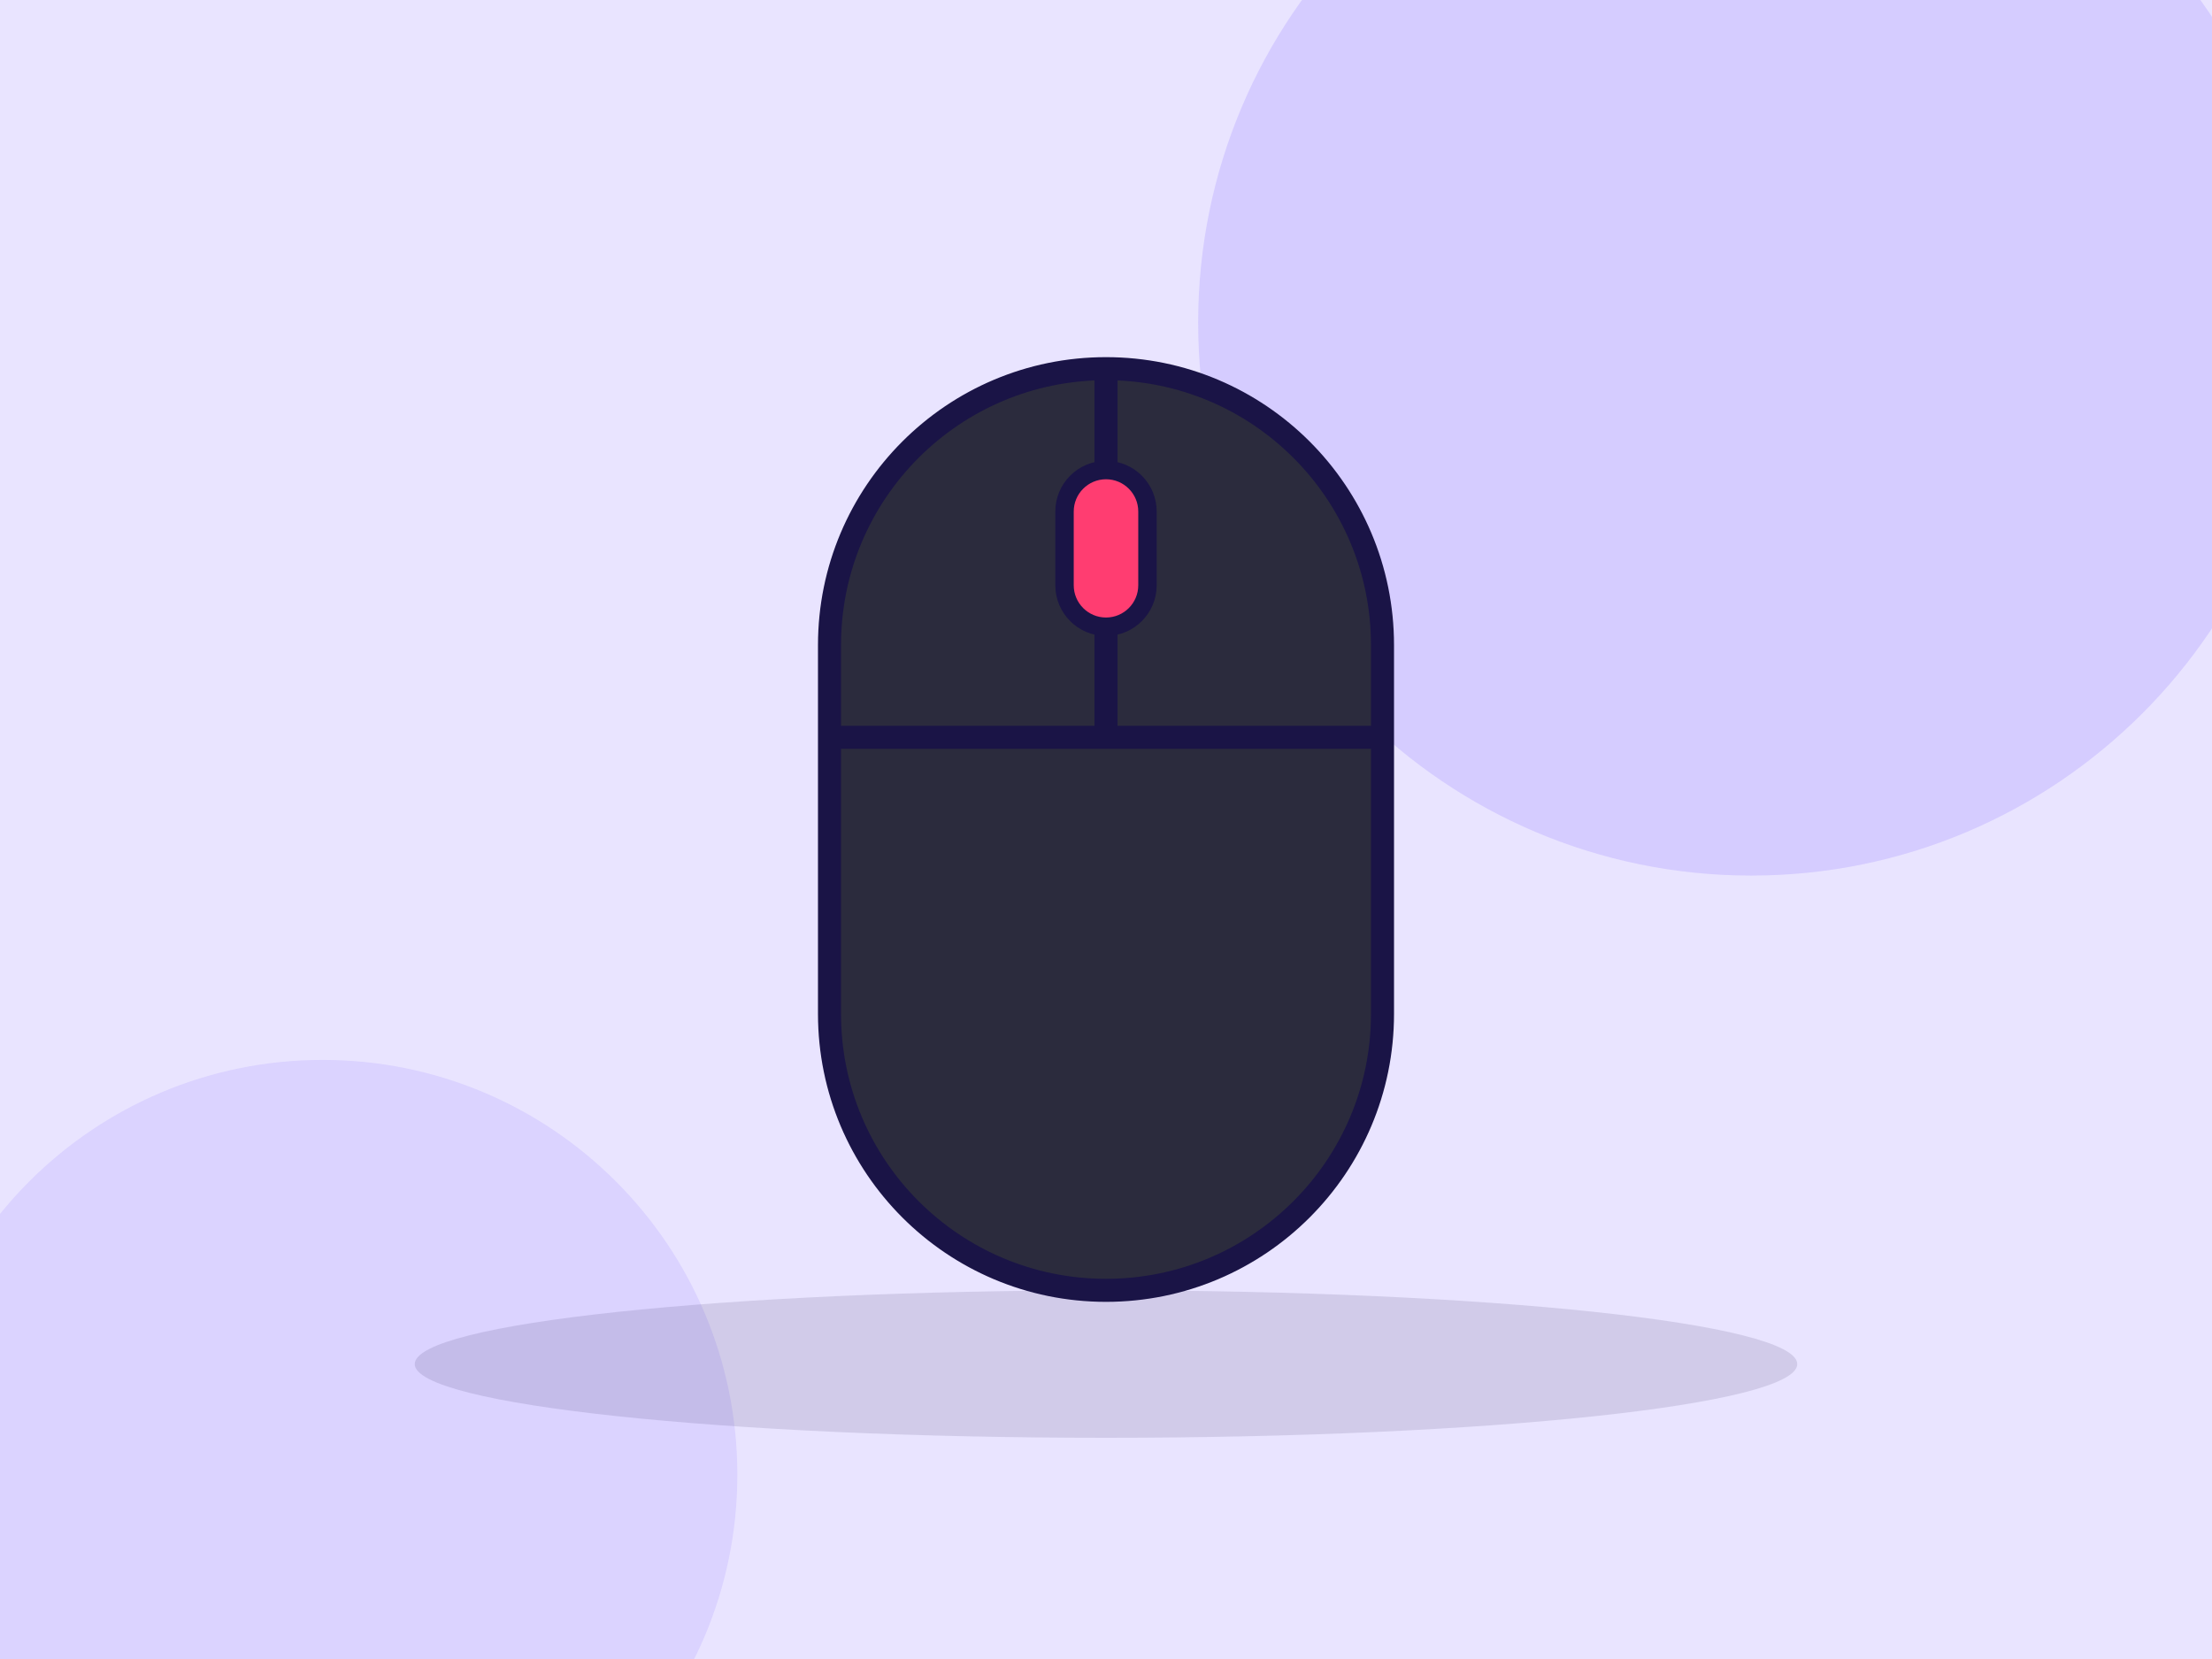
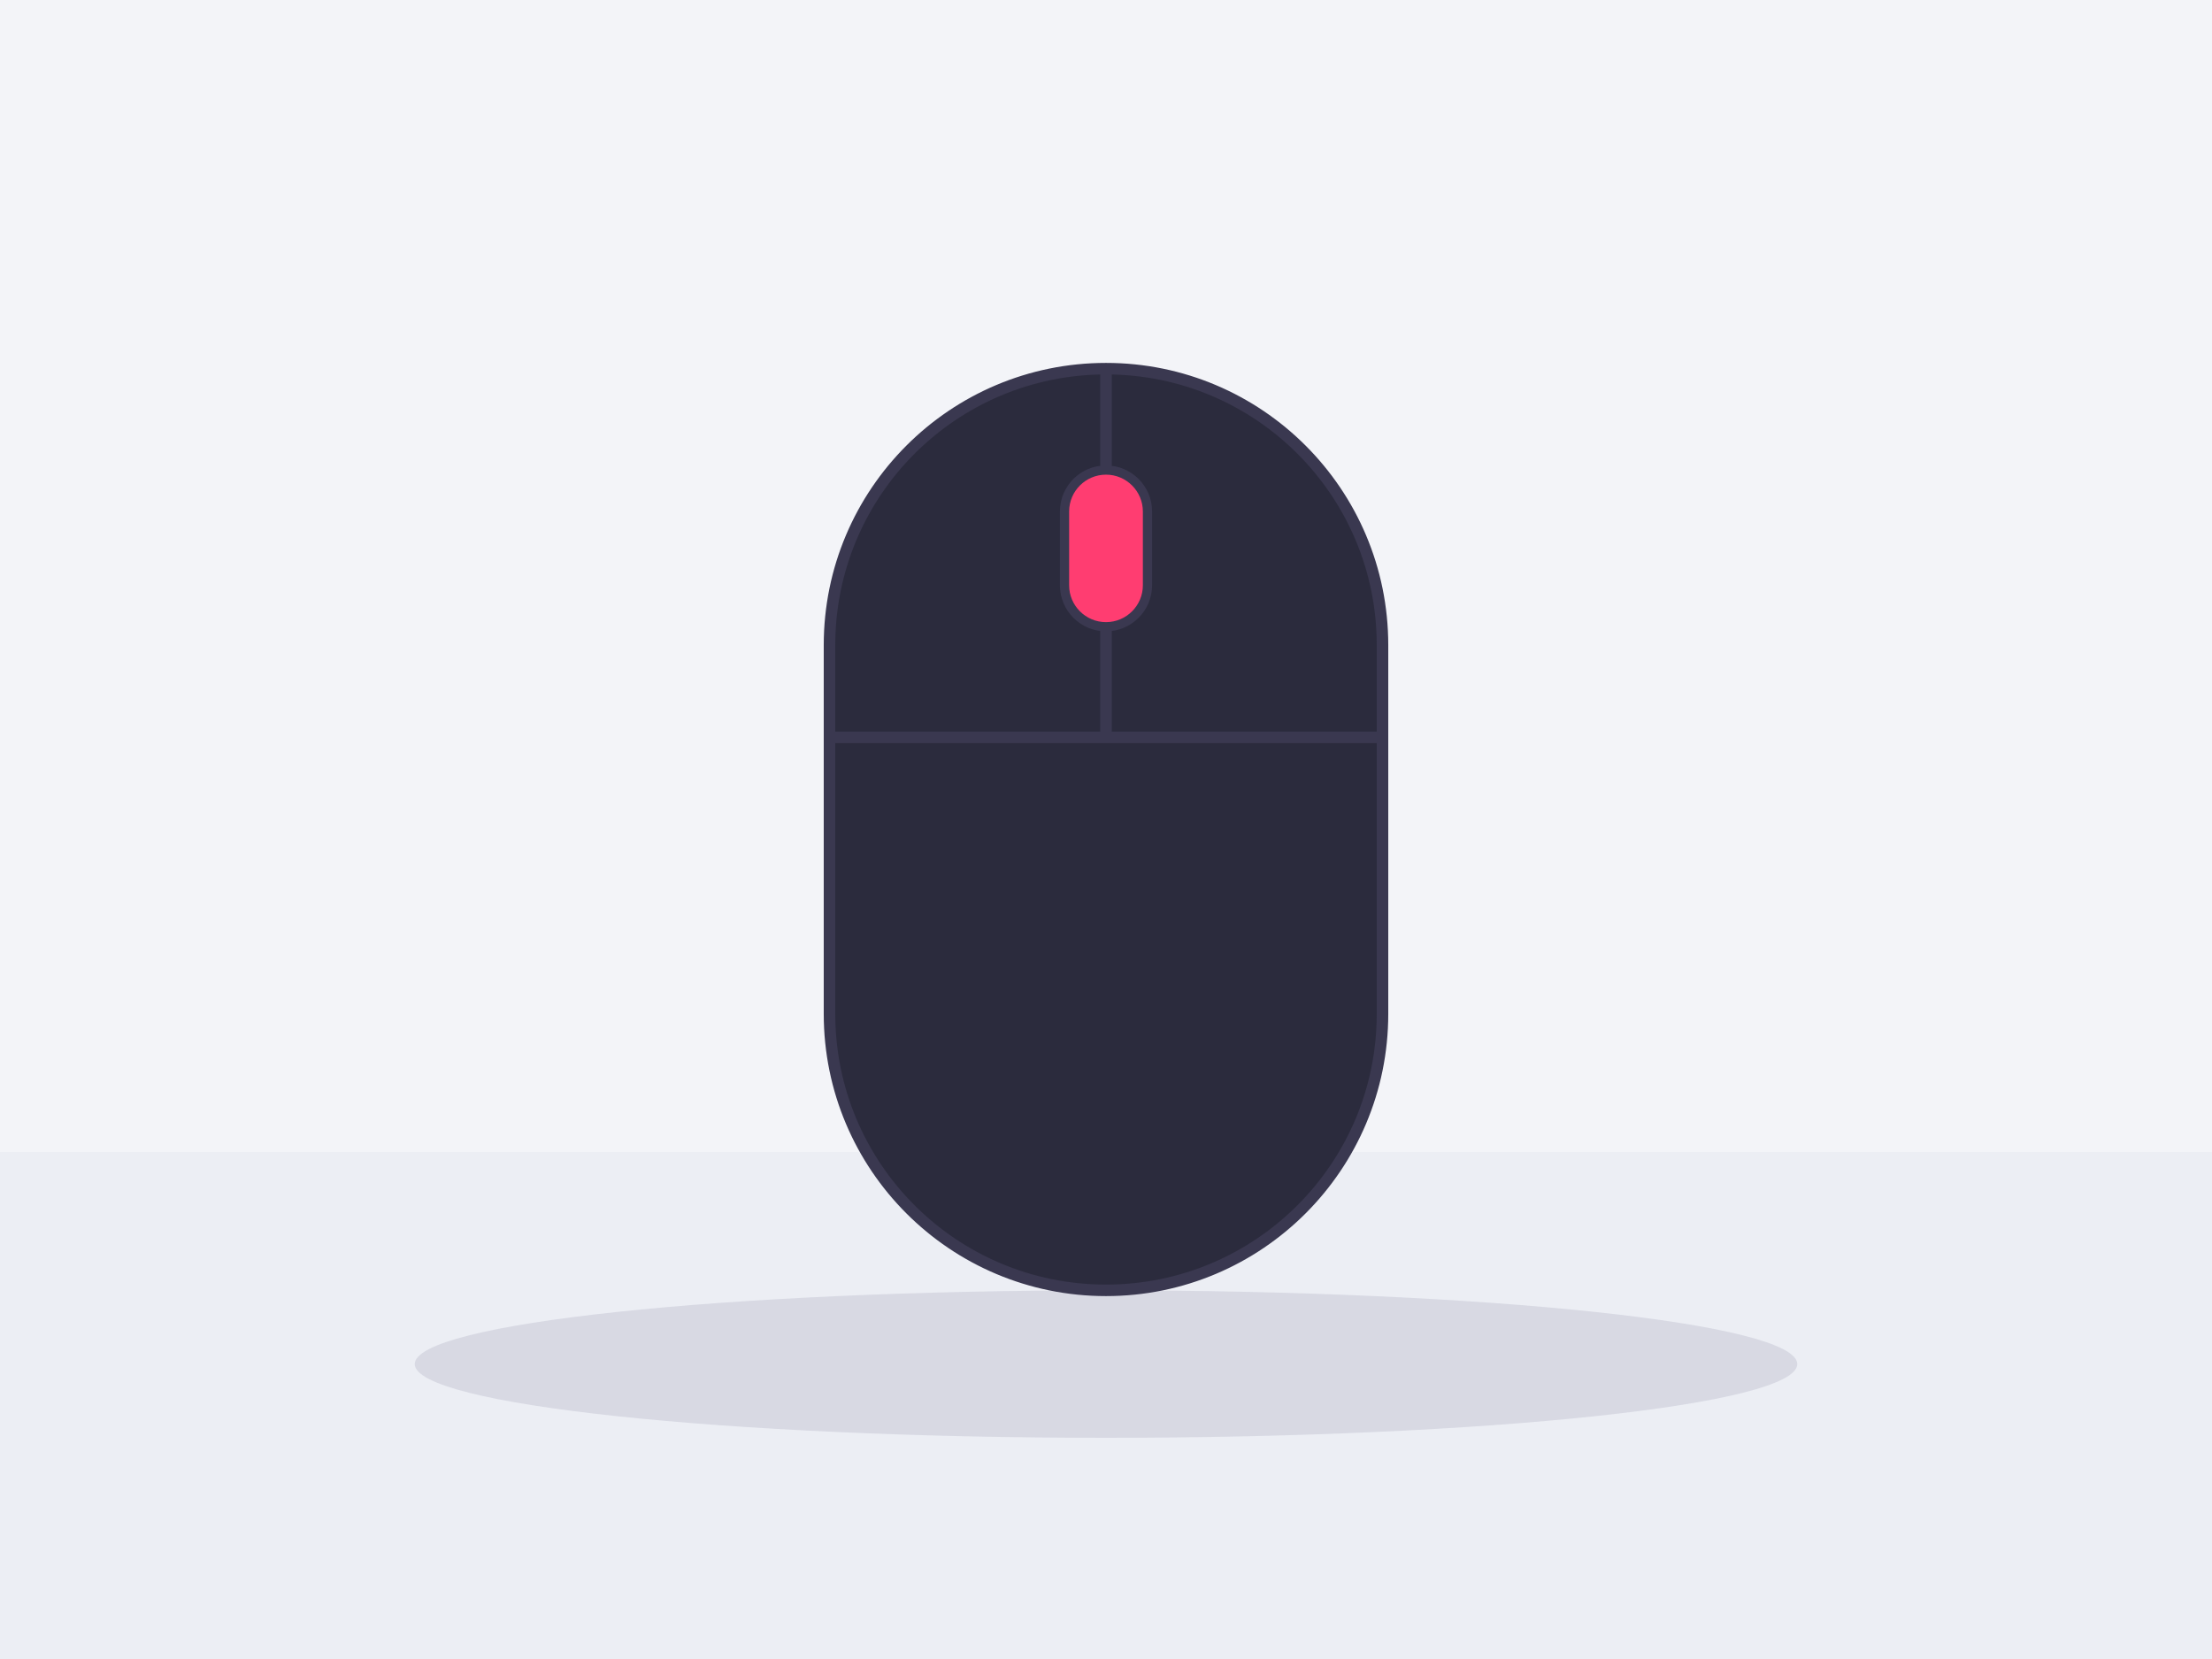
<svg xmlns="http://www.w3.org/2000/svg" viewBox="0 0 480 360">
-   <rect width="480" height="360" fill="#e9e4ff" />
-   <circle cx="380" cy="70" r="120" fill="#c5b8ff" opacity=".55" />
-   <circle cx="70" cy="320" r="90" fill="#c5b8ff" opacity=".4" />
-   <ellipse cx="240" cy="296" rx="150" ry="16" fill="#1a1446" opacity=".12" />
-   <rect x="180" y="80" width="120" height="200" rx="60" fill="#2b2b3d" stroke="#1a1446" stroke-width="5" />
-   <path d="M240 80v80M180 160h120" stroke="#1a1446" stroke-width="5" />
-   <rect x="231" y="102" width="18" height="34" rx="9" fill="#ff3d71" stroke="#1a1446" stroke-width="4" />
+   <rect width="480" height="360" fill="#f3f4f8" />
+   <rect y="250" width="480" height="110" fill="#eceef4" />
+   <ellipse cx="240" cy="296" rx="150" ry="16" fill="#1a1446" opacity=".10" />
+   <rect x="180" y="80" width="120" height="200" rx="60" fill="#2b2b3d" stroke="#3a3850" stroke-width="2.5" />
+   <path d="M240 80v80M180 160h120" stroke="#3a3850" stroke-width="2.5" />
+   <rect x="231" y="102" width="18" height="34" rx="9" fill="#ff3d71" stroke="#3a3850" stroke-width="2" />
</svg>
